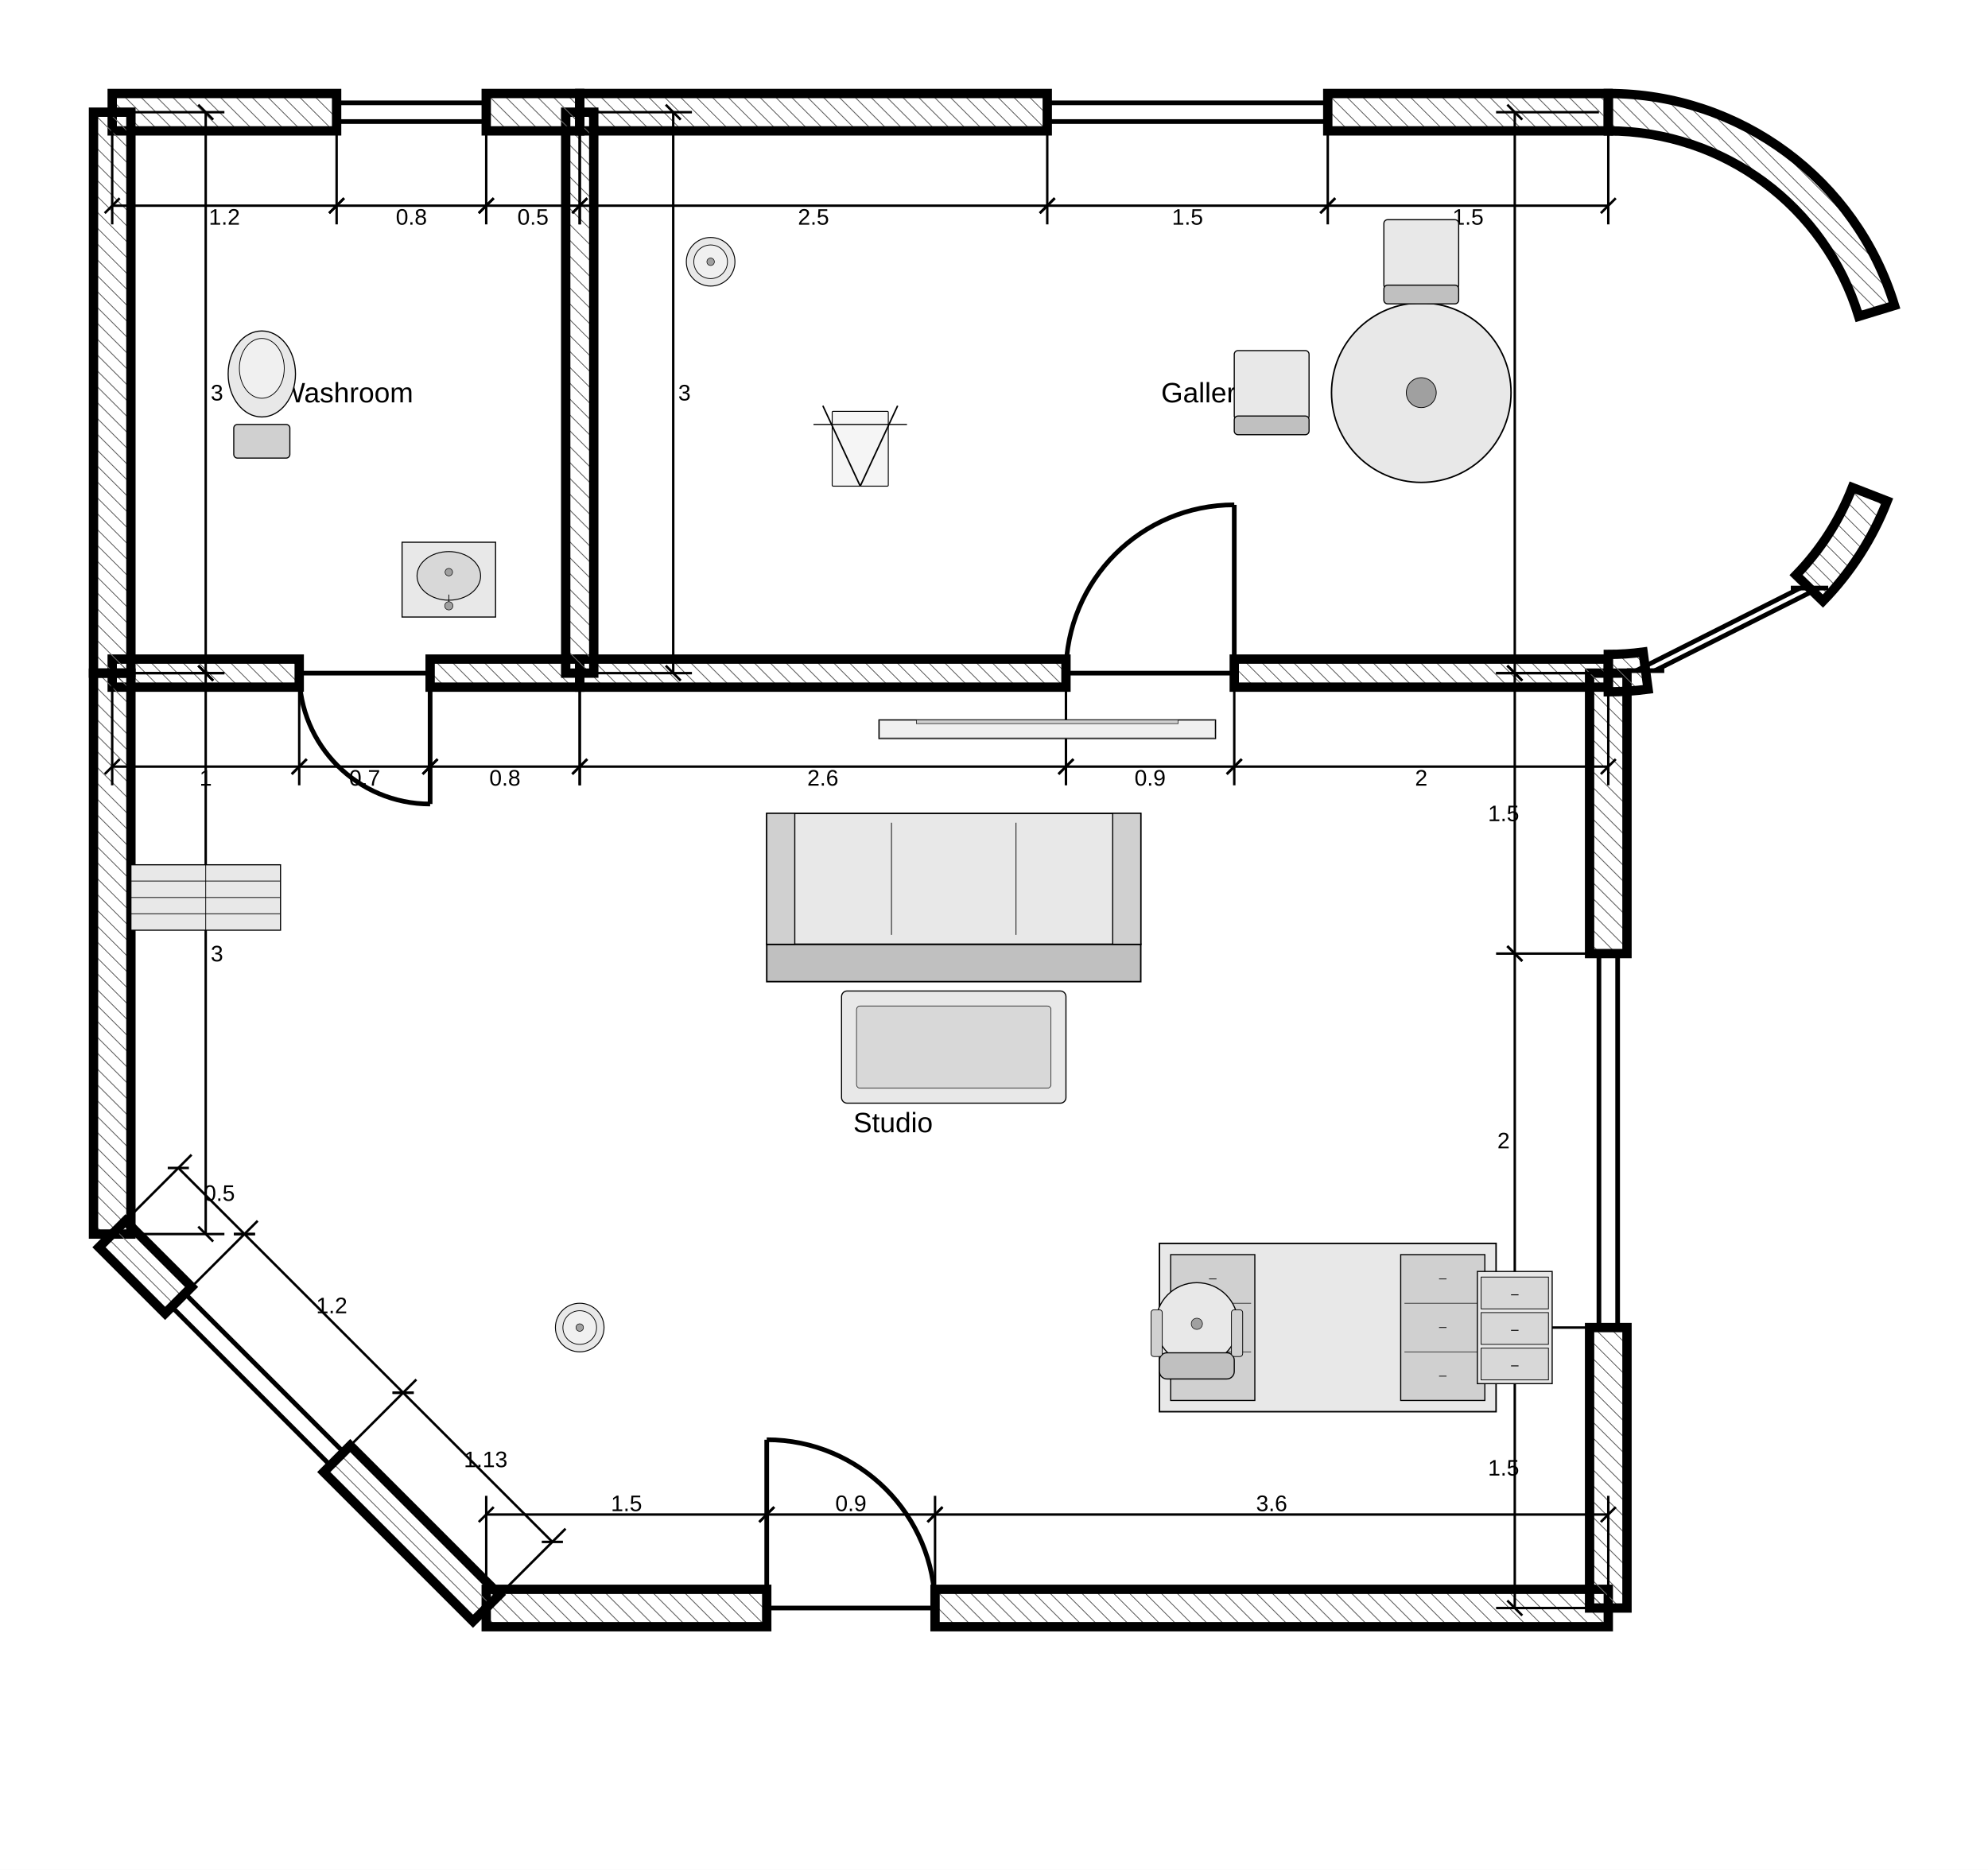
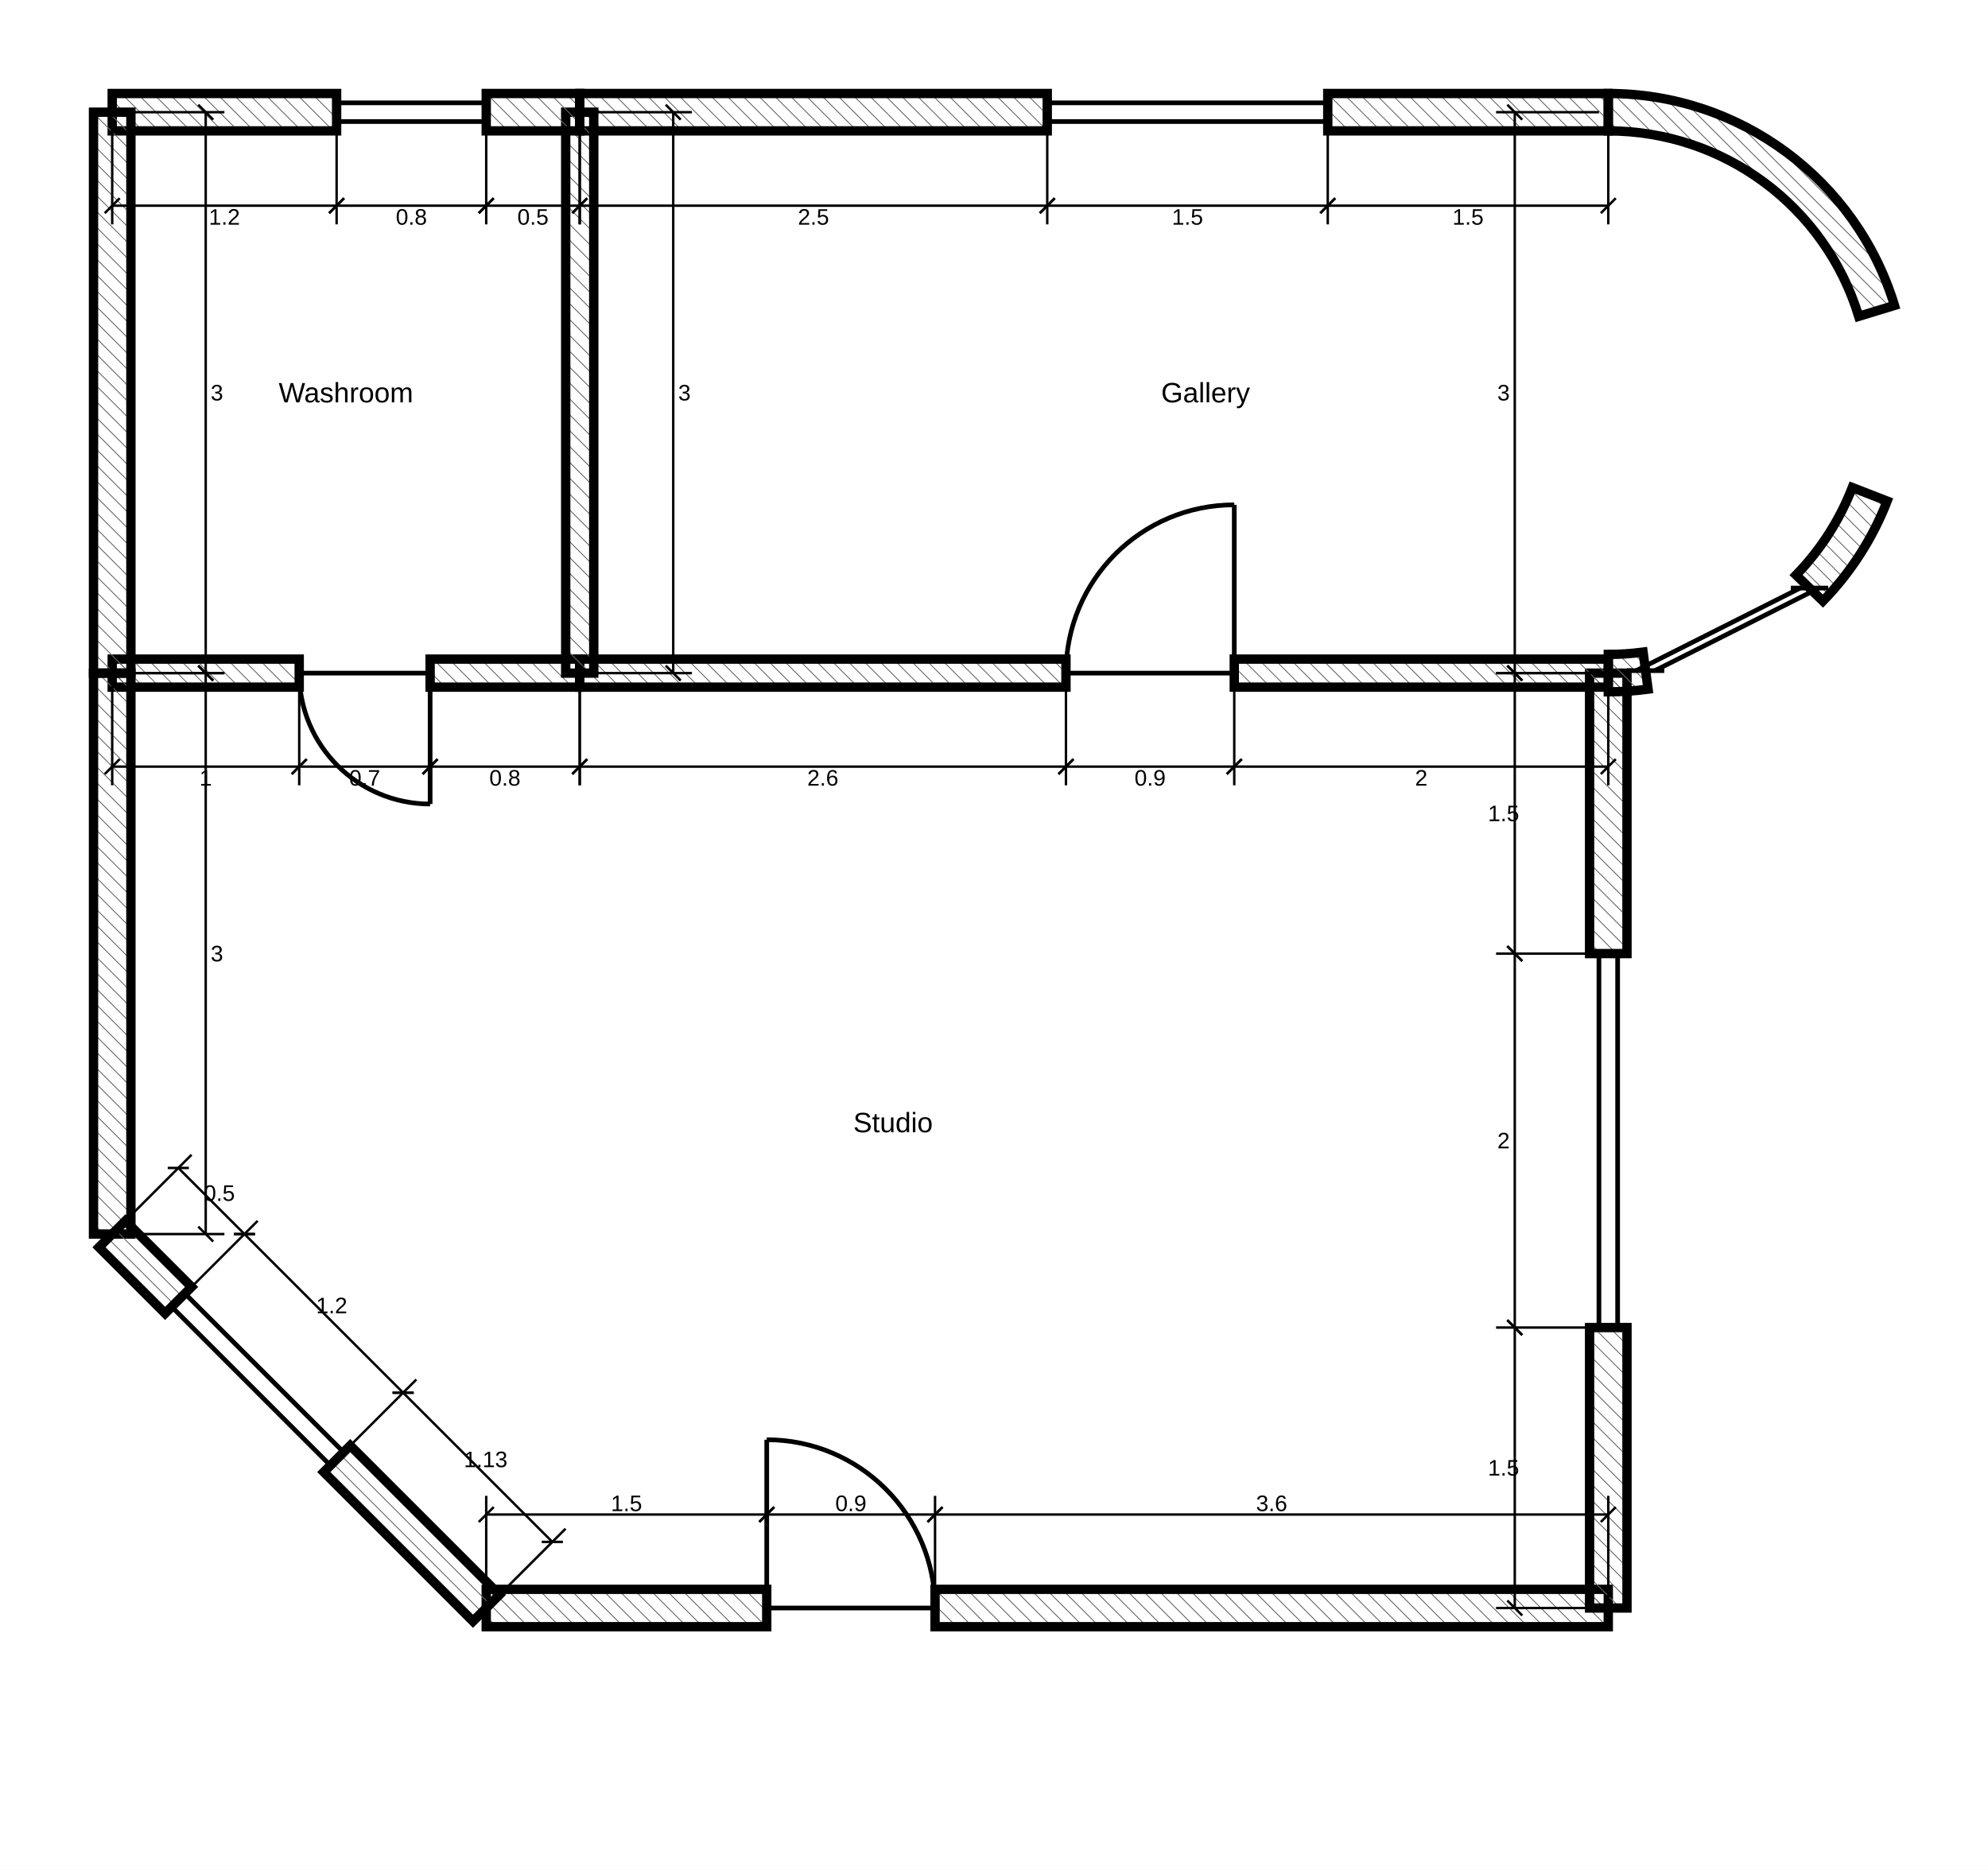
<svg xmlns="http://www.w3.org/2000/svg" viewBox="-600 -1400 10630.478 10000" width="10630.478" height="10000">
  <rect x="-600" y="-1400" width="10630.478" height="10000" fill="white" />
  <defs>
    <pattern id="wall-hatch" patternUnits="userSpaceOnUse" width="60" height="60" patternTransform="rotate(45)">
      <line x1="0" y1="0" x2="0" y2="60" stroke="#666" stroke-width="9" />
    </pattern>
  </defs>
  <g transform="scale(1,-1) translate(0,-7200)">
    <g id="Artist Studio">
      <g id="Ground Floor">
        <polygon points="2000,100 3500,100 3500,-100 2000,-100" fill="url(#wall-hatch)" stroke="black" stroke-width="50" stroke-linejoin="miter" />
        <polygon points="4400,100 8000,100 8000,-100 4400,-100" fill="url(#wall-hatch)" stroke="black" stroke-width="50" stroke-linejoin="miter" />
        <polygon points="7900,0 7900,1500 8100,1500 8100,0" fill="url(#wall-hatch)" stroke="black" stroke-width="50" stroke-linejoin="miter" />
        <polygon points="7900,3500 7900,5000 8100,5000 8100,3500" fill="url(#wall-hatch)" stroke="black" stroke-width="50" stroke-linejoin="miter" />
        <polygon points="8000,4925 6000,4925 6000,5075 8000,5075" fill="url(#wall-hatch)" stroke="black" stroke-width="50" stroke-linejoin="miter" />
        <polygon points="5100,4925 2500,4925 2500,5075 5100,5075" fill="url(#wall-hatch)" stroke="black" stroke-width="50" stroke-linejoin="miter" />
        <polygon points="2500,4925 1700,4925 1700,5075 2500,5075" fill="url(#wall-hatch)" stroke="black" stroke-width="50" stroke-linejoin="miter" />
        <polygon points="1000,4925 0,4925 0,5075 1000,5075" fill="url(#wall-hatch)" stroke="black" stroke-width="50" stroke-linejoin="miter" />
        <polygon points="100,5000 100,2000 -100,2000 -100,5000" fill="url(#wall-hatch)" stroke="black" stroke-width="50" stroke-linejoin="miter" />
        <polygon points="70.711,2070.711 424.264,1717.157 282.843,1575.736 -70.711,1929.289" fill="url(#wall-hatch)" stroke="black" stroke-width="50" stroke-linejoin="miter" />
        <polygon points="1272.792,868.629 2070.711,70.711 1929.289,-70.711 1131.371,727.208" fill="url(#wall-hatch)" stroke="black" stroke-width="50" stroke-linejoin="miter" />
        <path d="M 4400 0 A 900 900 0 0 1 3500 900" fill="none" stroke="black" stroke-width="25" />
        <line x1="3500" y1="0" x2="4400" y2="0" stroke="black" stroke-width="25" />
        <line x1="3500" y1="0" x2="3500" y2="900" stroke="black" stroke-width="25" />
        <path d="M 6000 5900 A 900 900 0 0 1 5100 5000" fill="none" stroke="black" stroke-width="25" />
        <line x1="6000" y1="5000" x2="5100" y2="5000" stroke="black" stroke-width="25" />
        <line x1="6000" y1="5000" x2="6000" y2="5900" stroke="black" stroke-width="25" />
        <path d="M 1000 5000 A 700 700 0 0 1 1700 4300" fill="none" stroke="black" stroke-width="25" />
        <line x1="1700" y1="5000" x2="1000" y2="5000" stroke="black" stroke-width="25" />
        <line x1="1700" y1="5000" x2="1700" y2="4300" stroke="black" stroke-width="25" />
        <line x1="8050" y1="1500" x2="8050" y2="3500" stroke="black" stroke-width="25" />
        <line x1="7950" y1="1500" x2="7950" y2="3500" stroke="black" stroke-width="25" />
        <line x1="7900" y1="1500" x2="8100" y2="1500" stroke="black" stroke-width="25" />
        <line x1="7900" y1="3500" x2="8100" y2="3500" stroke="black" stroke-width="25" />
        <line x1="318.198" y1="1611.091" x2="1166.726" y2="762.563" stroke="black" stroke-width="25" />
        <line x1="388.909" y1="1681.802" x2="1237.437" y2="833.274" stroke="black" stroke-width="25" />
        <line x1="424.264" y1="1717.157" x2="282.843" y2="1575.736" stroke="black" stroke-width="25" />
        <line x1="1272.792" y1="868.629" x2="1131.371" y2="727.208" stroke="black" stroke-width="25" />
        <path d="M 8000 4900 A 1600 1600 0 0 1 8212.702 4914.201 L 8186.114 5112.426 A 1400 1400 0 0 0 8000 5100 Z" fill="url(#wall-hatch)" stroke="black" stroke-width="50" stroke-linejoin="miter" />
        <path d="M 9147.77 5385.269 A 1600 1600 0 0 1 9491.263 5920.228 L 9304.855 5992.699 A 1400 1400 0 0 0 9004.299 5524.611 Z" fill="url(#wall-hatch)" stroke="black" stroke-width="50" stroke-linejoin="miter" />
        <path d="M 9530.478 6966.516 A 1600 1600 0 0 1 8000 8100 L 8000 7900 A 1400 1400 0 0 0 9339.168 6908.201 Z" fill="url(#wall-hatch)" stroke="black" stroke-width="50" stroke-linejoin="miter" />
        <polygon points="8000,7900 6500,7900 6500,8100 8000,8100" fill="url(#wall-hatch)" stroke="black" stroke-width="50" stroke-linejoin="miter" />
        <polygon points="5000,7900 2500,7900 2500,8100 5000,8100" fill="url(#wall-hatch)" stroke="black" stroke-width="50" stroke-linejoin="miter" />
        <polygon points="2575,8000 2575,5000 2425,5000 2425,8000" fill="url(#wall-hatch)" stroke="black" stroke-width="50" stroke-linejoin="miter" />
        <line x1="8249.408" y1="5013.314" x2="9126.034" y2="5454.94" stroke="black" stroke-width="25" />
        <line x1="8149.408" y1="5013.314" x2="9026.034" y2="5454.94" stroke="black" stroke-width="25" />
        <line x1="8099.408" y1="5013.314" x2="8299.408" y2="5013.314" stroke="black" stroke-width="25" />
        <line x1="8976.034" y1="5454.94" x2="9176.034" y2="5454.94" stroke="black" stroke-width="25" />
        <line x1="6500" y1="8050" x2="5000" y2="8050" stroke="black" stroke-width="25" />
        <line x1="6500" y1="7950" x2="5000" y2="7950" stroke="black" stroke-width="25" />
        <line x1="6500" y1="7900" x2="6500" y2="8100" stroke="black" stroke-width="25" />
        <line x1="5000" y1="7900" x2="5000" y2="8100" stroke="black" stroke-width="25" />
        <polygon points="2500,7900 2000,7900 2000,8100 2500,8100" fill="url(#wall-hatch)" stroke="black" stroke-width="50" stroke-linejoin="miter" />
        <polygon points="1200,7900 0,7900 0,8100 1200,8100" fill="url(#wall-hatch)" stroke="black" stroke-width="50" stroke-linejoin="miter" />
        <polygon points="100,8000 100,5000 -100,5000 -100,8000" fill="url(#wall-hatch)" stroke="black" stroke-width="50" stroke-linejoin="miter" />
        <line x1="2000" y1="8050" x2="1200" y2="8050" stroke="black" stroke-width="25" />
        <line x1="2000" y1="7950" x2="1200" y2="7950" stroke="black" stroke-width="25" />
        <line x1="2000" y1="7900" x2="2000" y2="8100" stroke="black" stroke-width="25" />
        <line x1="1200" y1="7900" x2="1200" y2="8100" stroke="black" stroke-width="25" />
        <g transform="translate(4175.439,2596.491) scale(1,-1)">
          <text x="0" y="0" font-family="Arial, sans-serif" font-size="150" text-anchor="middle" dominant-baseline="central" fill="black">Studio</text>
        </g>
        <g transform="translate(5846.56,6500) scale(1,-1)">
          <text x="0" y="0" font-family="Arial, sans-serif" font-size="150" text-anchor="middle" dominant-baseline="central" fill="black">Gallery</text>
        </g>
        <g transform="translate(1250,6500) scale(1,-1)">
          <text x="0" y="0" font-family="Arial, sans-serif" font-size="150" text-anchor="middle" dominant-baseline="central" fill="black">Washroom</text>
        </g>
        <line x1="2000" y1="50" x2="2000" y2="600" stroke="black" stroke-width="13" />
        <line x1="3500" y1="50" x2="3500" y2="600" stroke="black" stroke-width="13" />
        <line x1="4400" y1="50" x2="4400" y2="600" stroke="black" stroke-width="13" />
        <line x1="8000" y1="50" x2="8000" y2="600" stroke="black" stroke-width="13" />
        <line x1="2000" y1="500" x2="3500" y2="500" stroke="black" stroke-width="13" />
        <line x1="1960" y1="460" x2="2040" y2="540" stroke="black" stroke-width="13" />
        <line x1="3460" y1="460" x2="3540" y2="540" stroke="black" stroke-width="13" />
        <g transform="translate(2750,560) scale(1,-1)">
          <text x="0" y="0" font-family="Arial, sans-serif" font-size="120" text-anchor="middle" dominant-baseline="central" fill="black">1.5</text>
        </g>
        <line x1="3500" y1="500" x2="4400" y2="500" stroke="black" stroke-width="13" />
        <line x1="3460" y1="460" x2="3540" y2="540" stroke="black" stroke-width="13" />
        <line x1="4360" y1="460" x2="4440" y2="540" stroke="black" stroke-width="13" />
        <g transform="translate(3950,560) scale(1,-1)">
          <text x="0" y="0" font-family="Arial, sans-serif" font-size="120" text-anchor="middle" dominant-baseline="central" fill="black">0.9</text>
        </g>
        <line x1="4400" y1="500" x2="8000" y2="500" stroke="black" stroke-width="13" />
        <line x1="4360" y1="460" x2="4440" y2="540" stroke="black" stroke-width="13" />
        <line x1="7960" y1="460" x2="8040" y2="540" stroke="black" stroke-width="13" />
        <g transform="translate(6200,560) scale(1,-1)">
          <text x="0" y="0" font-family="Arial, sans-serif" font-size="120" text-anchor="middle" dominant-baseline="central" fill="black">3.6</text>
        </g>
        <line x1="7950" y1="0" x2="7400" y2="0" stroke="black" stroke-width="13" />
        <line x1="7950" y1="1500" x2="7400" y2="1500" stroke="black" stroke-width="13" />
        <line x1="7950" y1="3500" x2="7400" y2="3500" stroke="black" stroke-width="13" />
        <line x1="7950" y1="5000" x2="7400" y2="5000" stroke="black" stroke-width="13" />
        <line x1="7500" y1="0" x2="7500" y2="1500" stroke="black" stroke-width="13" />
        <line x1="7540" y1="-40" x2="7460" y2="40" stroke="black" stroke-width="13" />
        <line x1="7540" y1="1460" x2="7460" y2="1540" stroke="black" stroke-width="13" />
        <g transform="translate(7440,750) scale(1,-1)">
          <text x="0" y="0" font-family="Arial, sans-serif" font-size="120" text-anchor="middle" dominant-baseline="central" fill="black">1.5</text>
        </g>
        <line x1="7500" y1="1500" x2="7500" y2="3500" stroke="black" stroke-width="13" />
        <line x1="7540" y1="1460" x2="7460" y2="1540" stroke="black" stroke-width="13" />
        <line x1="7540" y1="3460" x2="7460" y2="3540" stroke="black" stroke-width="13" />
        <g transform="translate(7440,2500) scale(1,-1)">
          <text x="0" y="0" font-family="Arial, sans-serif" font-size="120" text-anchor="middle" dominant-baseline="central" fill="black">2</text>
        </g>
        <line x1="7500" y1="3500" x2="7500" y2="5000" stroke="black" stroke-width="13" />
        <line x1="7540" y1="3460" x2="7460" y2="3540" stroke="black" stroke-width="13" />
        <line x1="7540" y1="4960" x2="7460" y2="5040" stroke="black" stroke-width="13" />
        <g transform="translate(7440,4250) scale(1,-1)">
          <text x="0" y="0" font-family="Arial, sans-serif" font-size="120" text-anchor="middle" dominant-baseline="central" fill="black">1.5</text>
        </g>
        <line x1="8000" y1="4950" x2="8000" y2="4400" stroke="black" stroke-width="13" />
        <line x1="6000" y1="4950" x2="6000" y2="4400" stroke="black" stroke-width="13" />
        <line x1="5100" y1="4950" x2="5100" y2="4400" stroke="black" stroke-width="13" />
        <line x1="2500" y1="4950" x2="2500" y2="4400" stroke="black" stroke-width="13" />
        <line x1="8000" y1="4500" x2="6000" y2="4500" stroke="black" stroke-width="13" />
        <line x1="8040" y1="4540" x2="7960" y2="4460" stroke="black" stroke-width="13" />
        <line x1="6040" y1="4540" x2="5960" y2="4460" stroke="black" stroke-width="13" />
        <g transform="translate(7000,4440) scale(1,-1)">
          <text x="0" y="0" font-family="Arial, sans-serif" font-size="120" text-anchor="middle" dominant-baseline="central" fill="black">2</text>
        </g>
        <line x1="6000" y1="4500" x2="5100" y2="4500" stroke="black" stroke-width="13" />
        <line x1="6040" y1="4540" x2="5960" y2="4460" stroke="black" stroke-width="13" />
        <line x1="5140" y1="4540" x2="5060" y2="4460" stroke="black" stroke-width="13" />
        <g transform="translate(5550,4440) scale(1,-1)">
          <text x="0" y="0" font-family="Arial, sans-serif" font-size="120" text-anchor="middle" dominant-baseline="central" fill="black">0.9</text>
        </g>
        <line x1="5100" y1="4500" x2="2500" y2="4500" stroke="black" stroke-width="13" />
        <line x1="5140" y1="4540" x2="5060" y2="4460" stroke="black" stroke-width="13" />
        <line x1="2540" y1="4540" x2="2460" y2="4460" stroke="black" stroke-width="13" />
        <g transform="translate(3800,4440) scale(1,-1)">
          <text x="0" y="0" font-family="Arial, sans-serif" font-size="120" text-anchor="middle" dominant-baseline="central" fill="black">2.6</text>
        </g>
        <line x1="2500" y1="4950" x2="2500" y2="4400" stroke="black" stroke-width="13" />
        <line x1="1700" y1="4950" x2="1700" y2="4400" stroke="black" stroke-width="13" />
        <line x1="1000" y1="4950" x2="1000" y2="4400" stroke="black" stroke-width="13" />
        <line x1="0" y1="4950" x2="0" y2="4400" stroke="black" stroke-width="13" />
        <line x1="2500" y1="4500" x2="1700" y2="4500" stroke="black" stroke-width="13" />
        <line x1="2540" y1="4540" x2="2460" y2="4460" stroke="black" stroke-width="13" />
        <line x1="1740" y1="4540" x2="1660" y2="4460" stroke="black" stroke-width="13" />
        <g transform="translate(2100,4440) scale(1,-1)">
          <text x="0" y="0" font-family="Arial, sans-serif" font-size="120" text-anchor="middle" dominant-baseline="central" fill="black">0.8</text>
        </g>
        <line x1="1700" y1="4500" x2="1000" y2="4500" stroke="black" stroke-width="13" />
        <line x1="1740" y1="4540" x2="1660" y2="4460" stroke="black" stroke-width="13" />
        <line x1="1040" y1="4540" x2="960" y2="4460" stroke="black" stroke-width="13" />
        <g transform="translate(1350,4440) scale(1,-1)">
          <text x="0" y="0" font-family="Arial, sans-serif" font-size="120" text-anchor="middle" dominant-baseline="central" fill="black">0.7</text>
        </g>
        <line x1="1000" y1="4500" x2="0" y2="4500" stroke="black" stroke-width="13" />
        <line x1="1040" y1="4540" x2="960" y2="4460" stroke="black" stroke-width="13" />
        <line x1="40" y1="4540" x2="-40" y2="4460" stroke="black" stroke-width="13" />
        <g transform="translate(500,4440) scale(1,-1)">
          <text x="0" y="0" font-family="Arial, sans-serif" font-size="120" text-anchor="middle" dominant-baseline="central" fill="black">1</text>
        </g>
        <line x1="500" y1="5000" x2="500" y2="2000" stroke="black" stroke-width="13" />
        <line x1="50" y1="5000" x2="600" y2="5000" stroke="black" stroke-width="13" />
        <line x1="50" y1="2000" x2="600" y2="2000" stroke="black" stroke-width="13" />
        <line x1="460" y1="5040" x2="540" y2="4960" stroke="black" stroke-width="13" />
        <line x1="460" y1="2040" x2="540" y2="1960" stroke="black" stroke-width="13" />
        <g transform="translate(560,3500) scale(1,-1)">
          <text x="0" y="0" font-family="Arial, sans-serif" font-size="120" text-anchor="middle" dominant-baseline="central" fill="black">3</text>
        </g>
        <line x1="35.355" y1="2035.355" x2="424.264" y2="2424.264" stroke="black" stroke-width="13" />
        <line x1="388.909" y1="1681.802" x2="777.817" y2="2070.711" stroke="black" stroke-width="13" />
        <line x1="1237.437" y1="833.274" x2="1626.346" y2="1222.183" stroke="black" stroke-width="13" />
        <line x1="2035.355" y1="35.355" x2="2424.264" y2="424.264" stroke="black" stroke-width="13" />
        <line x1="353.553" y1="2353.553" x2="707.107" y2="2000" stroke="black" stroke-width="13" />
        <line x1="296.985" y1="2353.553" x2="410.122" y2="2353.553" stroke="black" stroke-width="13" />
        <line x1="650.538" y1="2000" x2="763.675" y2="2000" stroke="black" stroke-width="13" />
        <g transform="translate(572.7565,2219.203) scale(1,-1)">
          <text x="0" y="0" font-family="Arial, sans-serif" font-size="120" text-anchor="middle" dominant-baseline="central" fill="black">0.5</text>
        </g>
        <line x1="707.107" y1="2000" x2="1555.635" y2="1151.472" stroke="black" stroke-width="13" />
        <line x1="650.538" y1="2000" x2="763.675" y2="2000" stroke="black" stroke-width="13" />
        <line x1="1499.066" y1="1151.472" x2="1612.203" y2="1151.472" stroke="black" stroke-width="13" />
        <g transform="translate(1173.797,1618.162) scale(1,-1)">
          <text x="0" y="0" font-family="Arial, sans-serif" font-size="120" text-anchor="middle" dominant-baseline="central" fill="black">1.2</text>
        </g>
        <line x1="1555.635" y1="1151.472" x2="2353.553" y2="353.553" stroke="black" stroke-width="13" />
        <line x1="1499.066" y1="1151.472" x2="1612.203" y2="1151.472" stroke="black" stroke-width="13" />
        <line x1="2296.985" y1="353.553" x2="2410.122" y2="353.553" stroke="black" stroke-width="13" />
        <g transform="translate(1997.021,794.939) scale(1,-1)">
          <text x="0" y="0" font-family="Arial, sans-serif" font-size="120" text-anchor="middle" dominant-baseline="central" fill="black">1.13</text>
        </g>
        <line x1="7500" y1="5000" x2="7500" y2="8000" stroke="black" stroke-width="13" />
        <line x1="7950" y1="5000" x2="7400" y2="5000" stroke="black" stroke-width="13" />
        <line x1="7950" y1="8000" x2="7400" y2="8000" stroke="black" stroke-width="13" />
        <line x1="7540" y1="4960" x2="7460" y2="5040" stroke="black" stroke-width="13" />
        <line x1="7540" y1="7960" x2="7460" y2="8040" stroke="black" stroke-width="13" />
        <g transform="translate(7440,6500) scale(1,-1)">
          <text x="0" y="0" font-family="Arial, sans-serif" font-size="120" text-anchor="middle" dominant-baseline="central" fill="black">3</text>
        </g>
        <line x1="8000" y1="7950" x2="8000" y2="7400" stroke="black" stroke-width="13" />
        <line x1="6500" y1="7950" x2="6500" y2="7400" stroke="black" stroke-width="13" />
        <line x1="5000" y1="7950" x2="5000" y2="7400" stroke="black" stroke-width="13" />
        <line x1="2500" y1="7950" x2="2500" y2="7400" stroke="black" stroke-width="13" />
        <line x1="8000" y1="7500" x2="6500" y2="7500" stroke="black" stroke-width="13" />
        <line x1="8040" y1="7540" x2="7960" y2="7460" stroke="black" stroke-width="13" />
        <line x1="6540" y1="7540" x2="6460" y2="7460" stroke="black" stroke-width="13" />
        <g transform="translate(7250,7440) scale(1,-1)">
          <text x="0" y="0" font-family="Arial, sans-serif" font-size="120" text-anchor="middle" dominant-baseline="central" fill="black">1.5</text>
        </g>
        <line x1="6500" y1="7500" x2="5000" y2="7500" stroke="black" stroke-width="13" />
        <line x1="6540" y1="7540" x2="6460" y2="7460" stroke="black" stroke-width="13" />
        <line x1="5040" y1="7540" x2="4960" y2="7460" stroke="black" stroke-width="13" />
        <g transform="translate(5750,7440) scale(1,-1)">
          <text x="0" y="0" font-family="Arial, sans-serif" font-size="120" text-anchor="middle" dominant-baseline="central" fill="black">1.5</text>
        </g>
        <line x1="5000" y1="7500" x2="2500" y2="7500" stroke="black" stroke-width="13" />
        <line x1="5040" y1="7540" x2="4960" y2="7460" stroke="black" stroke-width="13" />
        <line x1="2540" y1="7540" x2="2460" y2="7460" stroke="black" stroke-width="13" />
        <g transform="translate(3750,7440) scale(1,-1)">
          <text x="0" y="0" font-family="Arial, sans-serif" font-size="120" text-anchor="middle" dominant-baseline="central" fill="black">2.5</text>
        </g>
        <line x1="3000" y1="8000" x2="3000" y2="5000" stroke="black" stroke-width="13" />
        <line x1="2550" y1="8000" x2="3100" y2="8000" stroke="black" stroke-width="13" />
        <line x1="2550" y1="5000" x2="3100" y2="5000" stroke="black" stroke-width="13" />
        <line x1="2960" y1="8040" x2="3040" y2="7960" stroke="black" stroke-width="13" />
        <line x1="2960" y1="5040" x2="3040" y2="4960" stroke="black" stroke-width="13" />
        <g transform="translate(3060,6500) scale(1,-1)">
          <text x="0" y="0" font-family="Arial, sans-serif" font-size="120" text-anchor="middle" dominant-baseline="central" fill="black">3</text>
        </g>
        <line x1="2500" y1="7950" x2="2500" y2="7400" stroke="black" stroke-width="13" />
        <line x1="2000" y1="7950" x2="2000" y2="7400" stroke="black" stroke-width="13" />
        <line x1="1200" y1="7950" x2="1200" y2="7400" stroke="black" stroke-width="13" />
        <line x1="0" y1="7950" x2="0" y2="7400" stroke="black" stroke-width="13" />
        <line x1="2500" y1="7500" x2="2000" y2="7500" stroke="black" stroke-width="13" />
        <line x1="2540" y1="7540" x2="2460" y2="7460" stroke="black" stroke-width="13" />
        <line x1="2040" y1="7540" x2="1960" y2="7460" stroke="black" stroke-width="13" />
        <g transform="translate(2250,7440) scale(1,-1)">
          <text x="0" y="0" font-family="Arial, sans-serif" font-size="120" text-anchor="middle" dominant-baseline="central" fill="black">0.5</text>
        </g>
        <line x1="2000" y1="7500" x2="1200" y2="7500" stroke="black" stroke-width="13" />
        <line x1="2040" y1="7540" x2="1960" y2="7460" stroke="black" stroke-width="13" />
        <line x1="1240" y1="7540" x2="1160" y2="7460" stroke="black" stroke-width="13" />
        <g transform="translate(1600,7440) scale(1,-1)">
          <text x="0" y="0" font-family="Arial, sans-serif" font-size="120" text-anchor="middle" dominant-baseline="central" fill="black">0.8</text>
        </g>
        <line x1="1200" y1="7500" x2="0" y2="7500" stroke="black" stroke-width="13" />
        <line x1="1240" y1="7540" x2="1160" y2="7460" stroke="black" stroke-width="13" />
        <line x1="40" y1="7540" x2="-40" y2="7460" stroke="black" stroke-width="13" />
        <g transform="translate(600,7440) scale(1,-1)">
          <text x="0" y="0" font-family="Arial, sans-serif" font-size="120" text-anchor="middle" dominant-baseline="central" fill="black">1.2</text>
        </g>
        <line x1="500" y1="8000" x2="500" y2="5000" stroke="black" stroke-width="13" />
        <line x1="50" y1="8000" x2="600" y2="8000" stroke="black" stroke-width="13" />
        <line x1="50" y1="5000" x2="600" y2="5000" stroke="black" stroke-width="13" />
        <line x1="460" y1="8040" x2="540" y2="7960" stroke="black" stroke-width="13" />
        <line x1="460" y1="5040" x2="540" y2="4960" stroke="black" stroke-width="13" />
        <g transform="translate(560,6500) scale(1,-1)">
          <text x="0" y="0" font-family="Arial, sans-serif" font-size="120" text-anchor="middle" dominant-baseline="central" fill="black">3</text>
        </g>
      </g>
-       <g id="furniture">
-         <g transform="translate(5600,1050) scale(1,1)">
-           <rect x="0" y="0" width="1800" height="900" fill="#e8e8e8" stroke="black" stroke-width="8" />
-           <rect x="60" y="60" width="450" height="780" fill="#d0d0d0" stroke="black" stroke-width="6" />
-           <line x1="80" y1="320" x2="490" y2="320" stroke="black" stroke-width="3" />
-           <line x1="80" y1="580" x2="490" y2="580" stroke="black" stroke-width="3" />
-           <rect x="1290" y="60" width="450" height="780" fill="#d0d0d0" stroke="black" stroke-width="6" />
-           <line x1="1310" y1="320" x2="1720" y2="320" stroke="black" stroke-width="3" />
-           <line x1="1310" y1="580" x2="1720" y2="580" stroke="black" stroke-width="3" />
-           <line x1="265" y1="190" x2="305" y2="190" stroke="black" stroke-width="4" />
-           <line x1="265" y1="450" x2="305" y2="450" stroke="black" stroke-width="4" />
-           <line x1="265" y1="710" x2="305" y2="710" stroke="black" stroke-width="4" />
-           <line x1="1495" y1="190" x2="1535" y2="190" stroke="black" stroke-width="4" />
-           <line x1="1495" y1="450" x2="1535" y2="450" stroke="black" stroke-width="4" />
-           <line x1="1495" y1="710" x2="1535" y2="710" stroke="black" stroke-width="4" />
-         </g>
-         <g transform="translate(5525,1225) scale(1,1)">
-           <circle cx="275" cy="295" r="220" fill="#e8e8e8" stroke="black" stroke-width="6" />
-           <rect x="75" y="0" width="400" height="140" rx="40" fill="#c0c0c0" stroke="black" stroke-width="6" />
-           <rect x="30" y="120" width="60" height="250" rx="15" fill="#d0d0d0" stroke="black" stroke-width="4" />
-           <rect x="460" y="120" width="60" height="250" rx="15" fill="#d0d0d0" stroke="black" stroke-width="4" />
-           <circle cx="275" cy="295" r="30" fill="#a0a0a0" stroke="black" stroke-width="3" />
-         </g>
-         <g transform="translate(7300,1200) scale(1,1)">
-           <rect x="0" y="0" width="400" height="600" fill="#e8e8e8" stroke="black" stroke-width="6" />
-           <rect x="20" y="20" width="360" height="170" fill="#d8d8d8" stroke="black" stroke-width="4" />
-           <line x1="180" y1="95" x2="220" y2="95" stroke="black" stroke-width="5" />
-           <rect x="20" y="210" width="360" height="170" fill="#d8d8d8" stroke="black" stroke-width="4" />
-           <line x1="180" y1="285" x2="220" y2="285" stroke="black" stroke-width="5" />
-           <rect x="20" y="400" width="360" height="170" fill="#d8d8d8" stroke="black" stroke-width="4" />
-           <line x1="180" y1="475" x2="220" y2="475" stroke="black" stroke-width="5" />
-         </g>
-         <g transform="translate(4100,4650) scale(1,1)">
-           <rect x="0" y="0" width="1800" height="100" fill="#f0f0f0" stroke="black" stroke-width="6" />
-           <rect x="5" y="5" width="1790" height="90" fill="none" stroke="#a0a0a0" stroke-width="3" />
-           <rect x="200" y="80" width="1400" height="20" fill="#d0d0d0" stroke="black" stroke-width="3" />
-         </g>
-         <g transform="translate(3500,3350) scale(1,1)">
-           <rect x="0" y="0" width="2000" height="200" fill="#c0c0c0" stroke="black" stroke-width="8" />
-           <rect x="0" y="200" width="2000" height="700" fill="#e8e8e8" stroke="black" stroke-width="8" />
-           <rect x="0" y="200" width="150" height="700" fill="#d0d0d0" stroke="black" stroke-width="6" />
-           <rect x="1850" y="200" width="150" height="700" fill="#d0d0d0" stroke="black" stroke-width="6" />
-           <line x1="667" y1="250" x2="667" y2="850" stroke="black" stroke-width="4" />
-           <line x1="1333" y1="250" x2="1333" y2="850" stroke="black" stroke-width="4" />
-         </g>
-         <g transform="translate(3900,2700) scale(1,1)">
-           <rect x="0" y="0" width="1200" height="600" rx="30" fill="#e8e8e8" stroke="black" stroke-width="6" />
-           <rect x="80" y="80" width="1040" height="440" rx="20" fill="#d8d8d8" stroke="black" stroke-width="3" />
-         </g>
-         <g transform="translate(100,3625) scale(1,1)">
-           <rect x="0" y="0" width="800" height="350" fill="#e8e8e8" stroke="black" stroke-width="6" />
-           <line x1="0" y1="88" x2="800" y2="88" stroke="black" stroke-width="4" />
-           <line x1="0" y1="175" x2="800" y2="175" stroke="black" stroke-width="4" />
-           <line x1="0" y1="263" x2="800" y2="263" stroke="black" stroke-width="4" />
-           <line x1="400" y1="0" x2="400" y2="350" stroke="black" stroke-width="4" />
-         </g>
-         <g transform="translate(2350,1350) scale(1,1)">
-           <circle cx="150" cy="150" r="130" fill="#e8e8e8" stroke="black" stroke-width="5" />
-           <circle cx="150" cy="150" r="90" fill="#f0f0f0" stroke="black" stroke-width="4" />
-           <circle cx="150" cy="150" r="20" fill="#a0a0a0" stroke="black" stroke-width="3" />
-         </g>
-         <g transform="translate(6500,6000) scale(1,1)">
-           <circle cx="500" cy="500" r="480" fill="#e8e8e8" stroke="black" stroke-width="8" />
-           <circle cx="500" cy="500" r="80" fill="#a0a0a0" stroke="black" stroke-width="4" />
-         </g>
-         <g transform="translate(5975,6275) scale(1,1)">
-           <rect x="25" y="80" width="400" height="370" rx="20" fill="#e8e8e8" stroke="black" stroke-width="6" />
-           <rect x="25" y="0" width="400" height="100" rx="20" fill="#c0c0c0" stroke="black" stroke-width="6" />
-         </g>
-         <g transform="translate(6775,6975) scale(1,1)">
-           <rect x="25" y="80" width="400" height="370" rx="20" fill="#e8e8e8" stroke="black" stroke-width="6" />
-           <rect x="25" y="0" width="400" height="100" rx="20" fill="#c0c0c0" stroke="black" stroke-width="6" />
-         </g>
-         <g transform="translate(3700,5950) scale(1,1)">
-           <rect x="150" y="50" width="300" height="400" fill="#f5f5f5" stroke="black" stroke-width="5" rx="5" />
-           <line x1="100" y1="480" x2="300" y2="50" stroke="black" stroke-width="8" />
-           <line x1="500" y1="480" x2="300" y2="50" stroke="black" stroke-width="8" />
-           <line x1="50" y1="380" x2="550" y2="380" stroke="black" stroke-width="6" />
-         </g>
-         <g transform="translate(3050,7050) scale(1,1)">
-           <circle cx="150" cy="150" r="130" fill="#e8e8e8" stroke="black" stroke-width="5" />
-           <circle cx="150" cy="150" r="90" fill="#f0f0f0" stroke="black" stroke-width="4" />
-           <circle cx="150" cy="150" r="20" fill="#a0a0a0" stroke="black" stroke-width="3" />
-         </g>
-         <g transform="translate(600,6150) scale(1,1)">
-           <rect x="50" y="0" width="300" height="180" rx="20" fill="#d0d0d0" stroke="black" stroke-width="6" />
-           <ellipse cx="200" cy="450" rx="180" ry="230" fill="#e8e8e8" stroke="black" stroke-width="6" />
-           <ellipse cx="200" cy="480" rx="120" ry="160" fill="#f0f0f0" stroke="black" stroke-width="4" />
-         </g>
-         <g transform="translate(1550,5300) scale(1,1)">
-           <rect x="0" y="0" width="500" height="400" fill="#e8e8e8" stroke="black" stroke-width="6" />
-           <ellipse cx="250" cy="220" rx="170" ry="130" fill="#d8d8d8" stroke="black" stroke-width="5" />
-           <circle cx="250" cy="240" r="20" fill="#a0a0a0" stroke="black" stroke-width="3" />
-           <circle cx="250" cy="60" r="22" fill="#a0a0a0" stroke="black" stroke-width="3" />
-           <line x1="250" y1="82" x2="250" y2="120" stroke="black" stroke-width="4" />
-         </g>
-       </g>
    </g>
  </g>
</svg>
